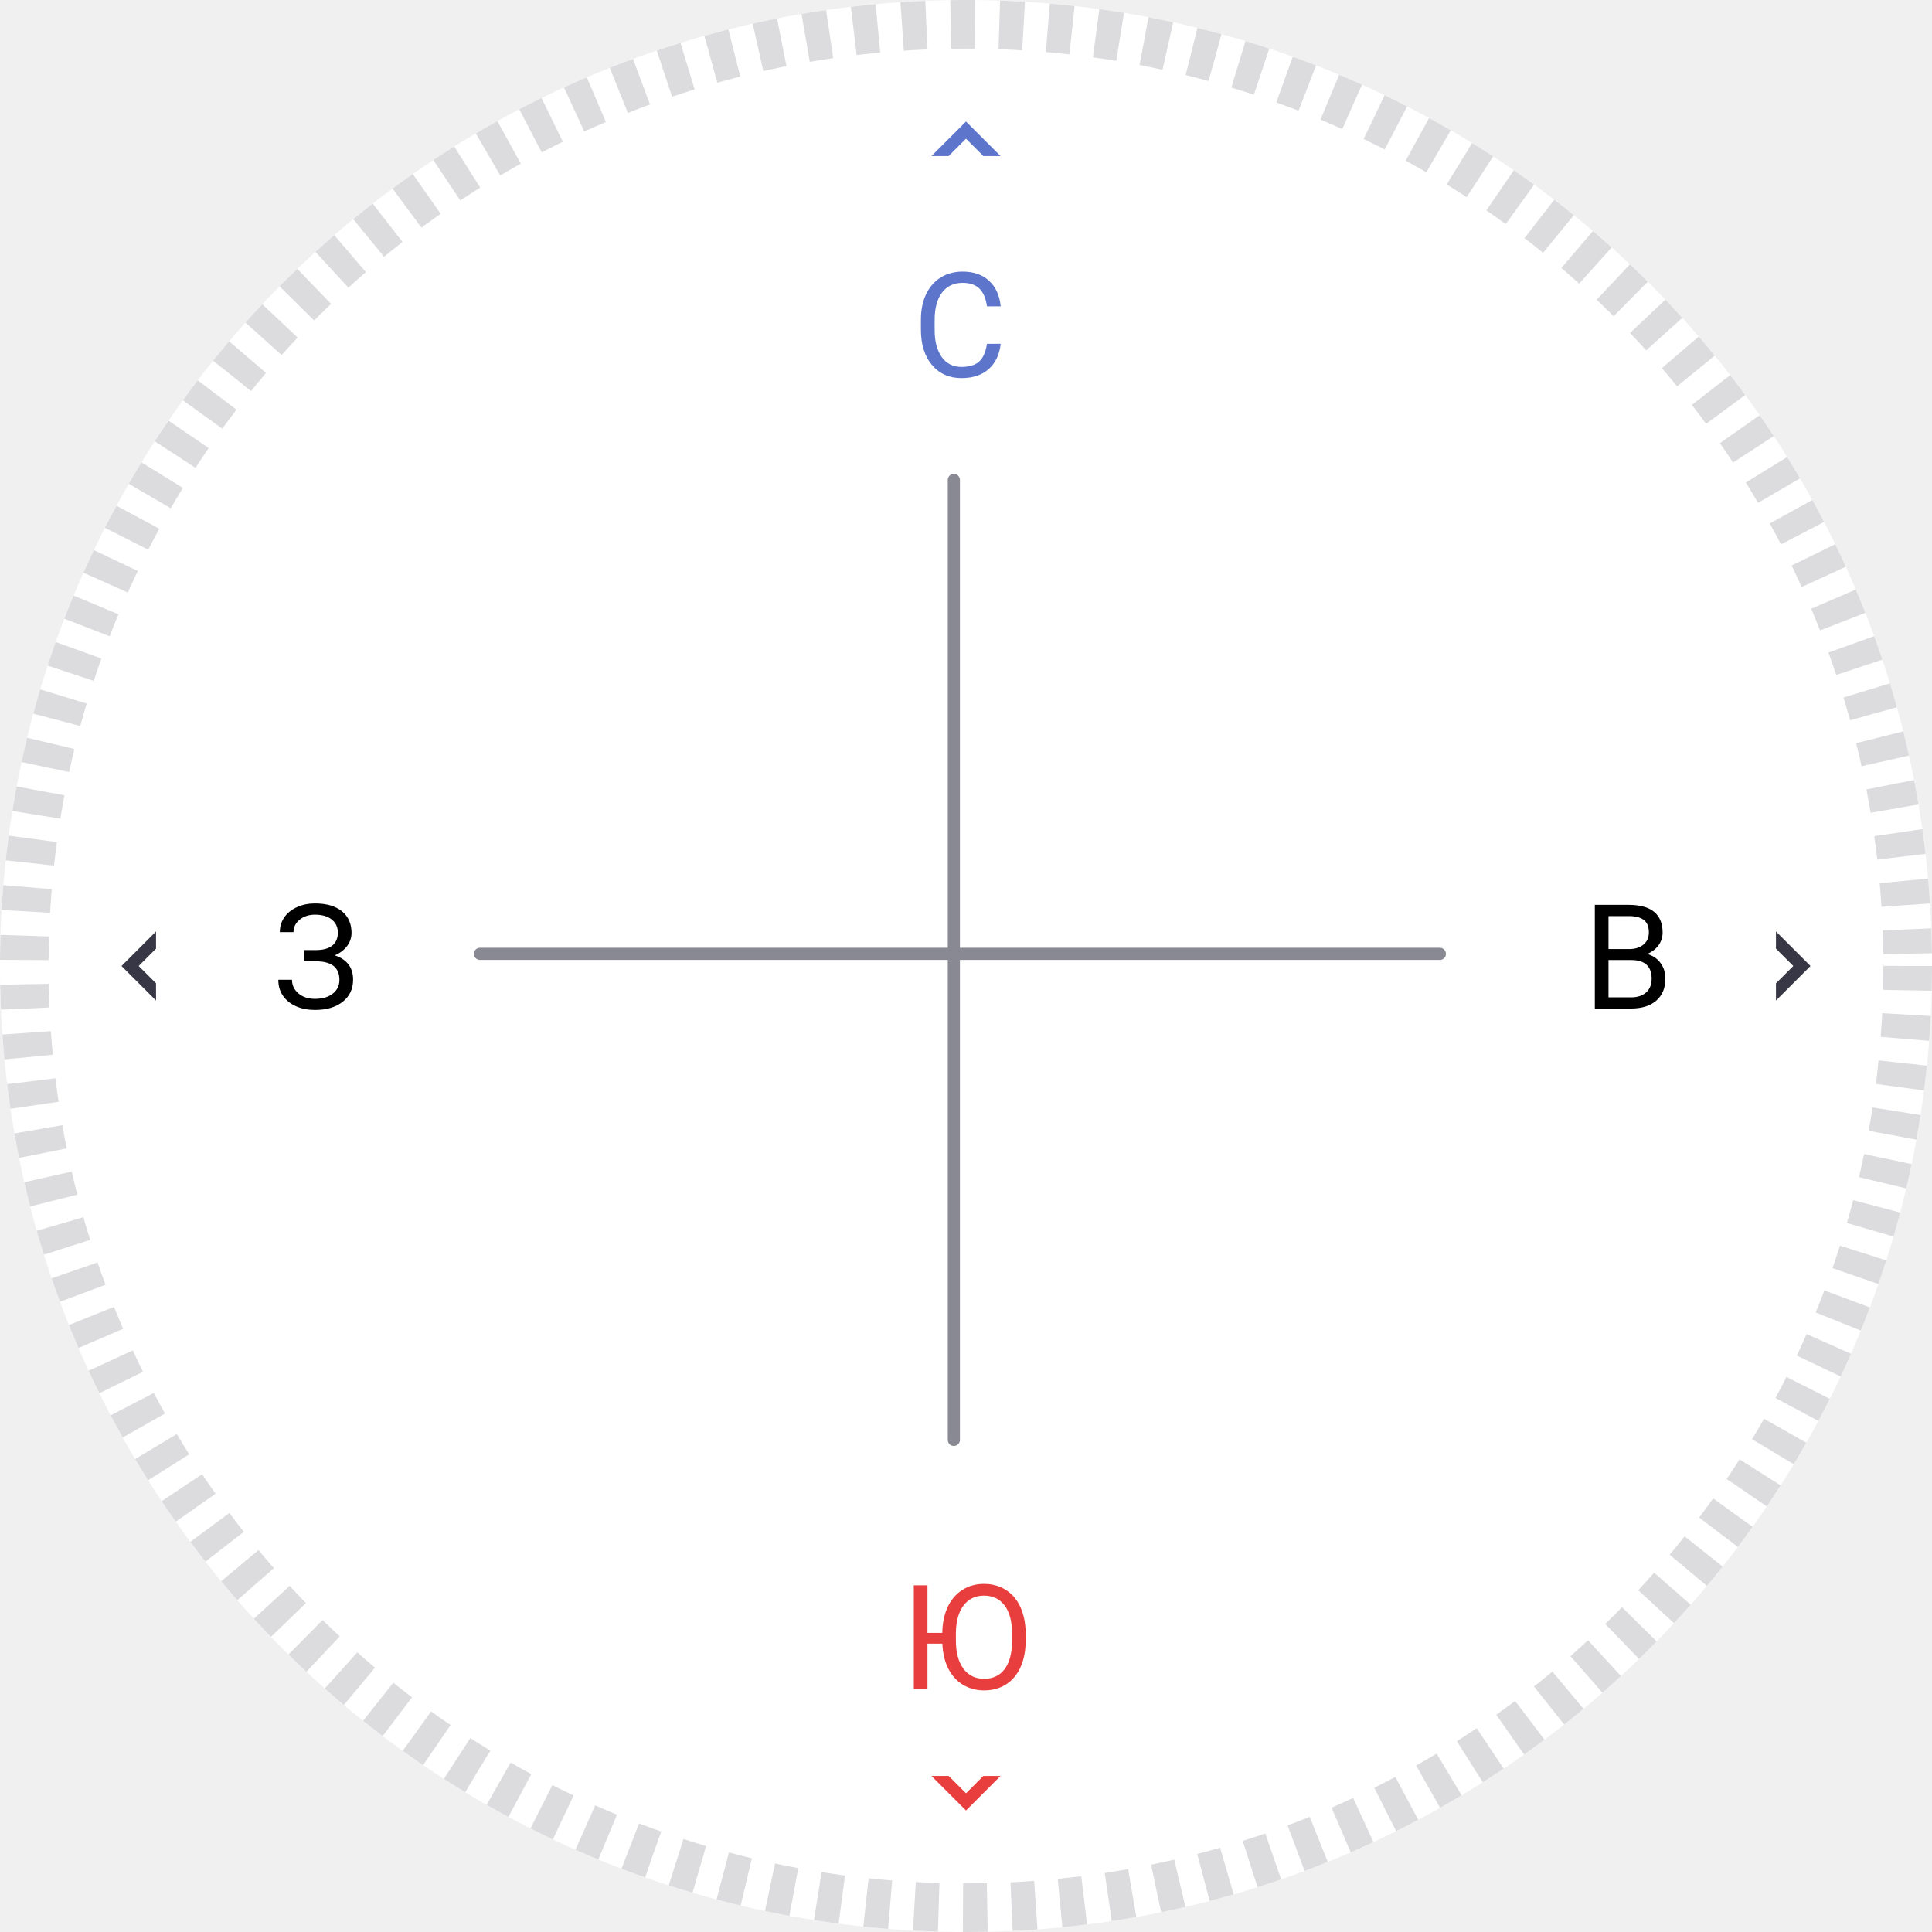
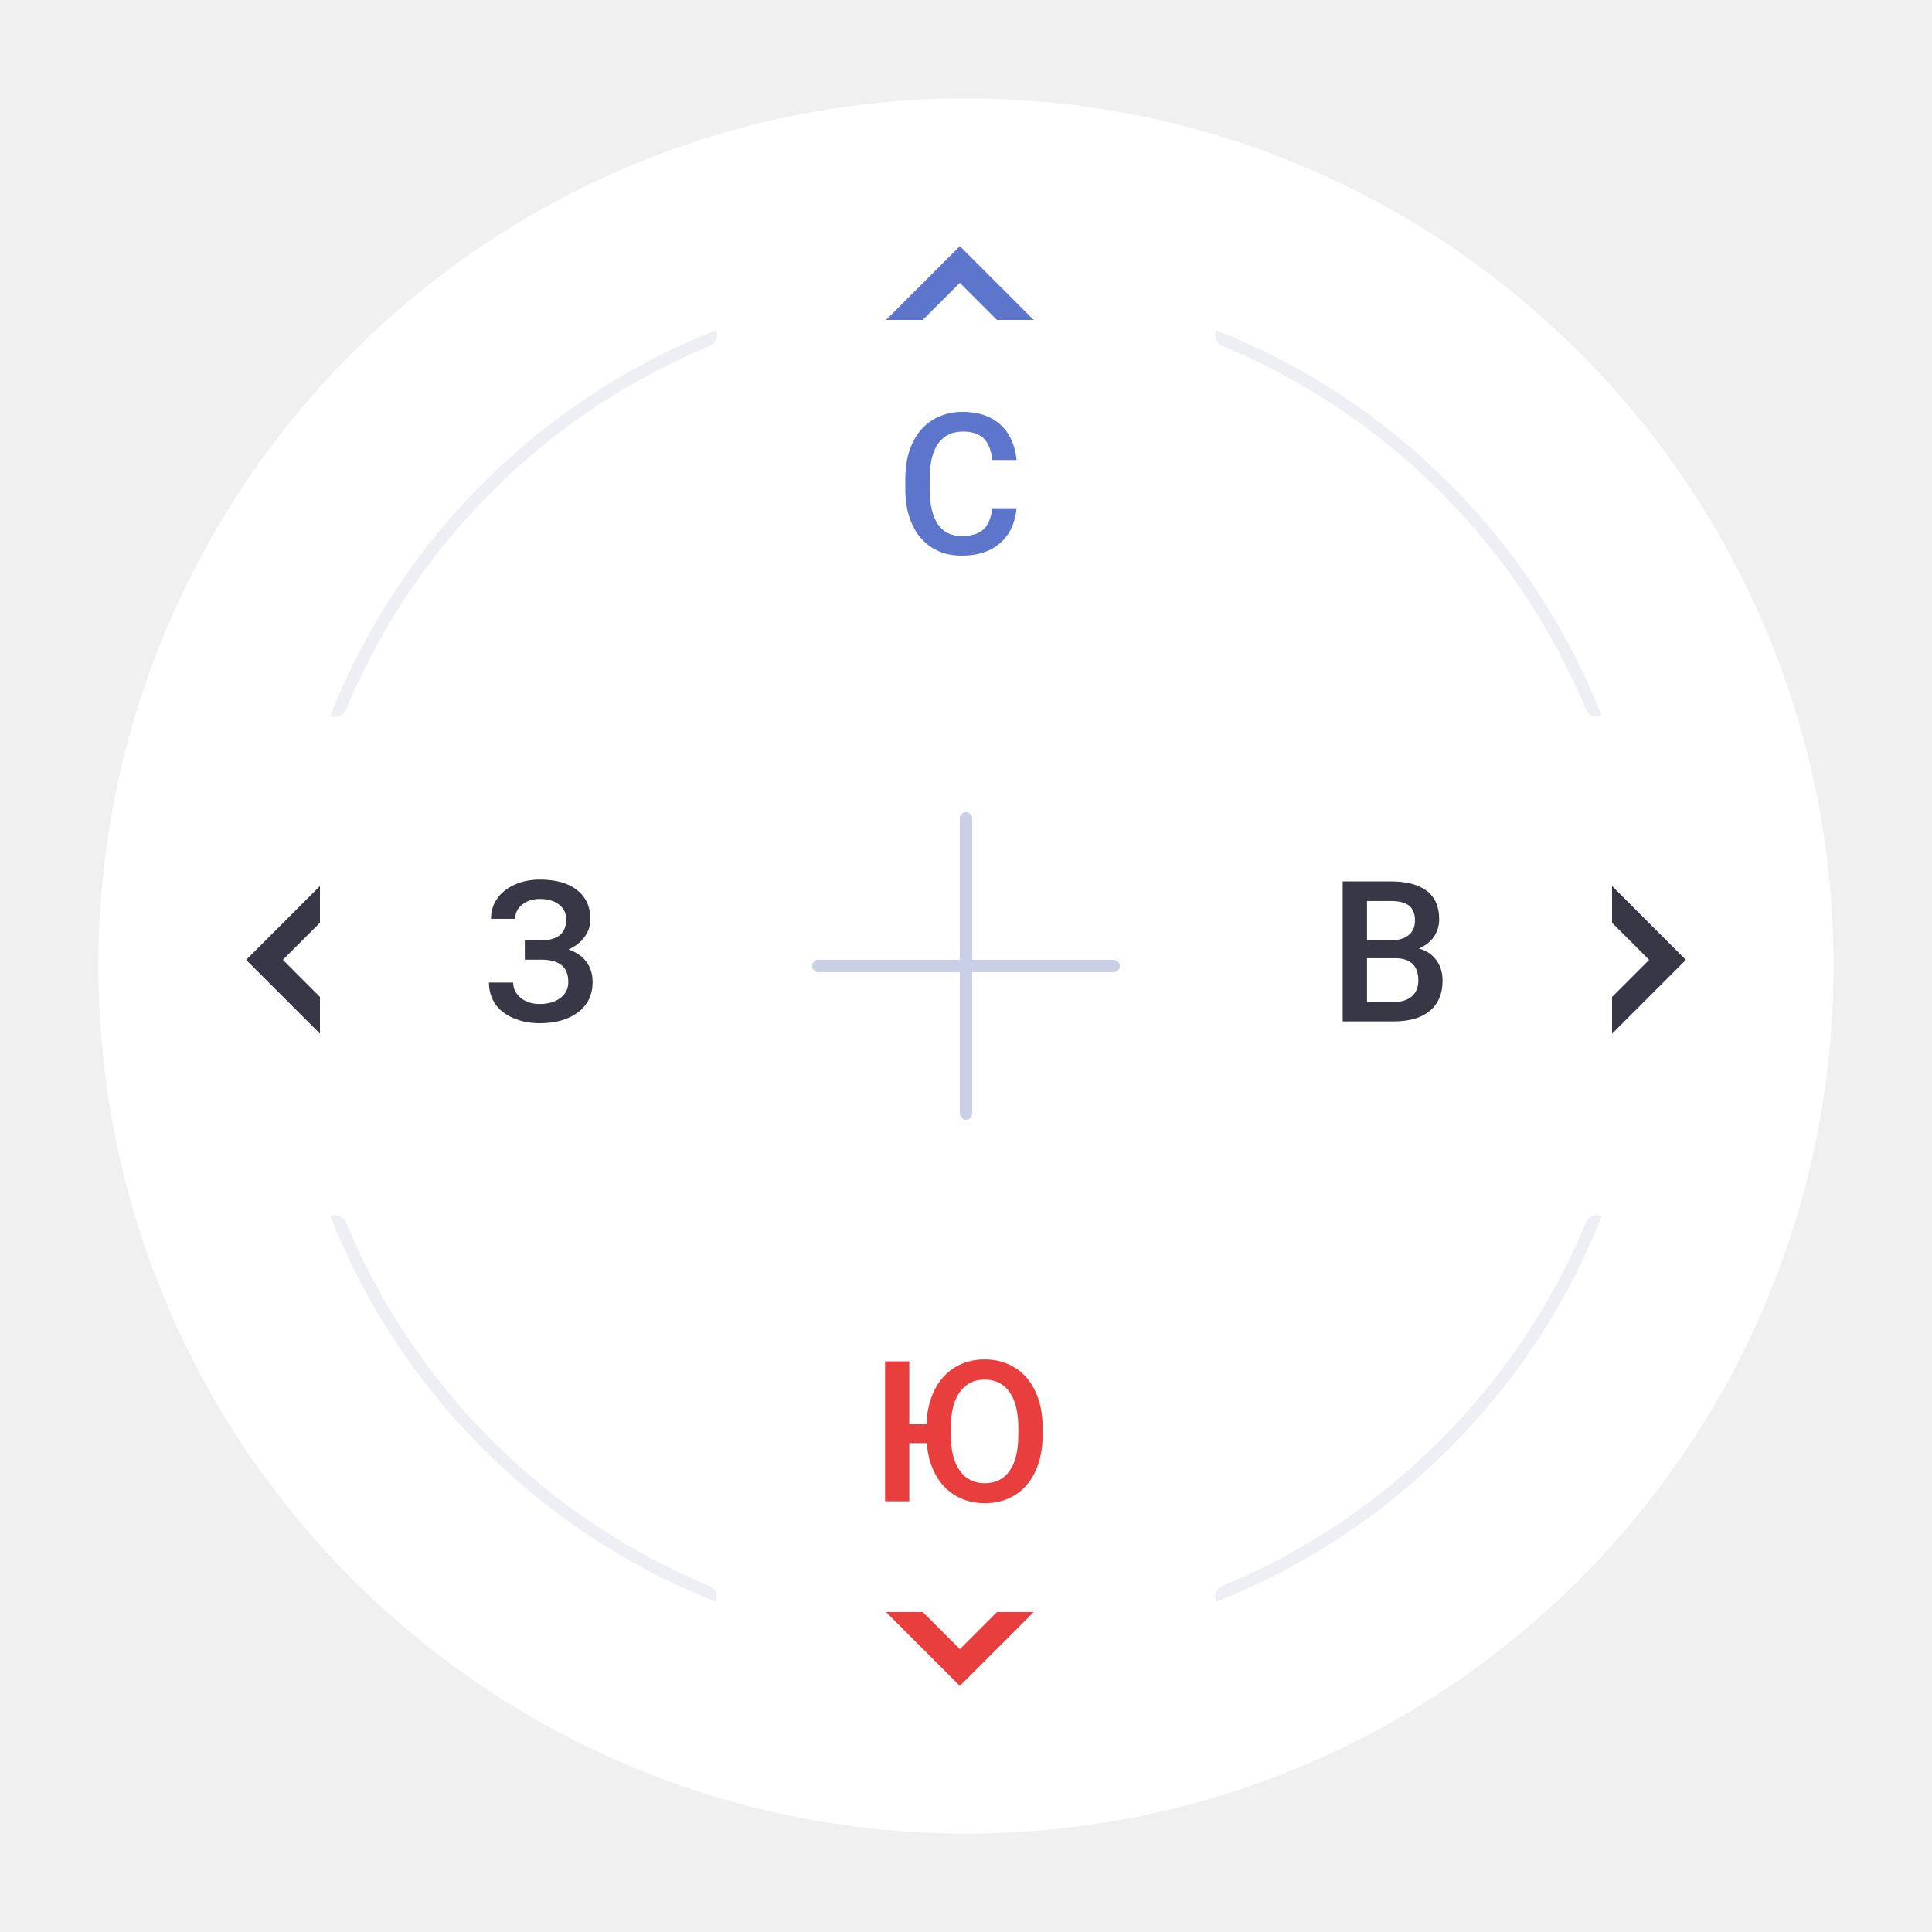
- <svg xmlns="http://www.w3.org/2000/svg" width="159" height="159" viewBox="0 0 159 159" fill="none">
-   <circle cx="79.5" cy="79.5" r="79.5" fill="white" />
-   <circle cx="79.5" cy="79.5" r="77.5" stroke="#DCDCDF" stroke-width="4" stroke-dasharray="2 2" />
-   <line x1="78.5" y1="39.5" x2="78.5" y2="118.5" stroke="#898993" stroke-linecap="round" stroke-linejoin="round" />
-   <line x1="118.5" y1="78.5" x2="39.5" y2="78.5" stroke="#898993" stroke-linecap="round" stroke-linejoin="round" />
-   <path d="M12.841 78.073V76.659L10 79.5L12.841 82.341V80.927L11.414 79.5L12.841 78.073Z" fill="#373745" />
-   <path d="M146.159 80.927V82.341L149 79.5L146.159 76.659V78.073L147.586 79.5L146.159 80.927Z" fill="#373745" />
-   <path d="M78.073 146.159H76.659L79.5 149L82.341 146.159H80.927L79.5 147.586L78.073 146.159Z" fill="#E93E3E" />
-   <path d="M78.073 12.841L79.5 11.414L80.927 12.841H82.341L79.5 10L76.659 12.841H78.073Z" fill="#5D76CB" />
-   <path d="M82.357 28.293C82.252 29.195 81.918 29.893 81.356 30.385C80.797 30.873 80.053 31.117 79.123 31.117C78.115 31.117 77.307 30.756 76.697 30.033C76.092 29.311 75.789 28.344 75.789 27.133V26.312C75.789 25.52 75.93 24.822 76.211 24.221C76.496 23.619 76.898 23.158 77.418 22.838C77.938 22.514 78.539 22.352 79.223 22.352C80.129 22.352 80.856 22.605 81.402 23.113C81.949 23.617 82.268 24.316 82.357 25.211H81.227C81.129 24.531 80.916 24.039 80.588 23.734C80.264 23.43 79.809 23.277 79.223 23.277C78.504 23.277 77.939 23.543 77.529 24.074C77.123 24.605 76.92 25.361 76.92 26.342V27.168C76.92 28.094 77.113 28.83 77.5 29.377C77.887 29.924 78.428 30.197 79.123 30.197C79.748 30.197 80.227 30.057 80.559 29.775C80.894 29.49 81.117 28.996 81.227 28.293H82.357Z" fill="#5D76CB" />
-   <path d="M84.41 135.01C84.41 135.846 84.269 136.576 83.988 137.201C83.707 137.822 83.309 138.297 82.793 138.625C82.277 138.953 81.676 139.117 80.988 139.117C80.34 139.117 79.758 138.961 79.242 138.648C78.731 138.336 78.328 137.889 78.035 137.307C77.746 136.725 77.586 136.045 77.555 135.268H76.33V139H75.205V130.469H76.33V134.383H77.549C77.561 133.578 77.707 132.873 77.988 132.268C78.269 131.658 78.67 131.188 79.189 130.855C79.709 130.52 80.305 130.352 80.977 130.352C81.66 130.352 82.262 130.518 82.781 130.85C83.305 131.178 83.707 131.656 83.988 132.285C84.269 132.91 84.41 133.639 84.41 134.471V135.01ZM83.291 134.459C83.291 133.447 83.088 132.672 82.682 132.133C82.275 131.59 81.707 131.318 80.977 131.318C80.266 131.318 79.705 131.59 79.295 132.133C78.889 132.672 78.68 133.422 78.668 134.383V135.01C78.668 135.99 78.873 136.762 79.283 137.324C79.697 137.883 80.266 138.162 80.988 138.162C81.715 138.162 82.277 137.898 82.676 137.371C83.074 136.84 83.279 136.08 83.291 135.092V134.459Z" fill="#E93E3E" />
-   <path d="M27.805 76.76C27.805 76.307 27.639 75.947 27.307 75.682C26.979 75.412 26.516 75.277 25.918 75.277C25.418 75.277 24.998 75.416 24.658 75.693C24.322 75.967 24.154 76.307 24.154 76.713H23.029C23.029 76.26 23.152 75.853 23.398 75.494C23.648 75.135 23.996 74.856 24.441 74.656C24.887 74.453 25.379 74.352 25.918 74.352C26.871 74.352 27.611 74.566 28.139 74.996C28.666 75.422 28.93 76.016 28.93 76.777C28.93 77.172 28.809 77.531 28.566 77.856C28.324 78.18 27.986 78.436 27.553 78.623C28.557 78.959 29.059 79.625 29.059 80.621C29.059 81.387 28.773 81.994 28.203 82.443C27.633 82.893 26.871 83.117 25.918 83.117C25.352 83.117 24.836 83.018 24.371 82.818C23.91 82.615 23.551 82.328 23.293 81.957C23.035 81.586 22.906 81.144 22.906 80.633H24.031C24.031 81.082 24.209 81.457 24.564 81.758C24.92 82.055 25.371 82.203 25.918 82.203C26.531 82.203 27.02 82.061 27.383 81.775C27.75 81.49 27.934 81.113 27.934 80.644C27.934 79.644 27.314 79.135 26.076 79.115H25.021V78.189H26.07C26.641 78.178 27.072 78.049 27.365 77.803C27.658 77.557 27.805 77.209 27.805 76.76Z" fill="black" />
-   <path d="M131.252 83V74.469H134.041C134.967 74.469 135.662 74.66 136.127 75.043C136.596 75.426 136.83 75.992 136.83 76.742C136.83 77.141 136.717 77.494 136.49 77.803C136.264 78.107 135.955 78.344 135.564 78.512C136.025 78.641 136.389 78.887 136.654 79.25C136.924 79.609 137.059 80.039 137.059 80.539C137.059 81.305 136.811 81.906 136.314 82.344C135.818 82.781 135.117 83 134.211 83H131.252ZM132.377 79.01V82.08H134.234C134.758 82.08 135.17 81.945 135.471 81.676C135.775 81.402 135.928 81.027 135.928 80.551C135.928 79.523 135.369 79.01 134.252 79.01H132.377ZM132.377 78.107H134.076C134.568 78.107 134.961 77.984 135.254 77.738C135.551 77.492 135.699 77.158 135.699 76.736C135.699 76.268 135.562 75.928 135.289 75.717C135.016 75.502 134.6 75.394 134.041 75.394H132.377V78.107Z" fill="black" />
+ <svg xmlns="http://www.w3.org/2000/svg" width="157" height="157" viewBox="0 0 157 157" fill="none">
+   <circle cx="78.5" cy="78.5" r="70.5" fill="white" />
+   <path fill-rule="evenodd" clip-rule="evenodd" d="M129.978 57.719C129.916 57.564 129.853 57.41 129.789 57.256C127.08 50.71 123.066 44.577 117.744 39.256C112.423 33.934 106.29 29.92 99.744 27.211C99.59 27.147 99.436 27.084 99.281 27.022C99.127 26.96 98.972 26.898 98.817 26.837C98.612 27.346 98.854 27.925 99.362 28.135C105.789 30.794 111.811 34.736 117.037 39.963C122.264 45.189 126.206 51.211 128.865 57.638C129.075 58.146 129.654 58.388 130.163 58.183C130.102 58.028 130.04 57.873 129.978 57.719ZM130.163 98.817C129.654 98.612 129.075 98.854 128.865 99.362C126.206 105.789 122.264 111.811 117.037 117.037C111.811 122.264 105.789 126.206 99.362 128.865C98.854 129.075 98.612 129.654 98.817 130.163C98.972 130.102 99.127 130.04 99.281 129.978C99.436 129.916 99.59 129.853 99.744 129.789C106.29 127.08 112.423 123.066 117.744 117.744C123.066 112.423 127.08 106.29 129.789 99.744C129.853 99.59 129.916 99.436 129.978 99.281C130.04 99.127 130.102 98.972 130.163 98.817ZM58.183 130.163C58.388 129.654 58.146 129.075 57.638 128.865C51.211 126.206 45.189 122.264 39.963 117.037C34.736 111.811 30.794 105.789 28.135 99.362C27.925 98.854 27.346 98.612 26.837 98.817C26.898 98.972 26.96 99.127 27.022 99.281C27.084 99.436 27.147 99.59 27.211 99.744C29.919 106.29 33.934 112.423 39.255 117.744C44.577 123.066 50.71 127.08 57.256 129.789C57.41 129.853 57.564 129.916 57.719 129.978C57.873 130.04 58.028 130.102 58.183 130.163ZM26.837 58.183C27.346 58.388 27.925 58.146 28.135 57.638C30.794 51.211 34.736 45.189 39.963 39.963C45.189 34.736 51.211 30.794 57.638 28.135C58.146 27.925 58.388 27.346 58.183 26.837C58.028 26.898 57.873 26.96 57.719 27.022C57.564 27.084 57.41 27.147 57.256 27.211C50.71 29.92 44.577 33.934 39.255 39.256C33.934 44.577 29.919 50.71 27.211 57.256C27.147 57.41 27.084 57.564 27.022 57.719C26.96 57.873 26.898 58.028 26.837 58.183Z" fill="#EEEFF5" />
+   <path d="M74.987 26L78 22.986L81.013 26H84L78 20L72 26H74.987Z" fill="#5D76CB" />
+   <path d="M131 74.987L134.013 78L131 81.013L131 84L137 78L131 72L131 74.987Z" fill="#373745" />
+   <path d="M74.987 131L78 134.013L81.013 131H84L78 137L72 131H74.987Z" fill="#E93E3E" />
+   <path d="M26 74.987L22.986 78L26 81.013L26 84L20 78L26 72L26 74.987Z" fill="#373745" />
+   <path d="M82.609 41.297C82.495 42.51 82.047 43.458 81.266 44.141C80.484 44.818 79.445 45.156 78.148 45.156C77.242 45.156 76.443 44.943 75.75 44.516C75.062 44.083 74.531 43.471 74.156 42.68C73.781 41.888 73.586 40.969 73.57 39.922V38.859C73.57 37.786 73.76 36.841 74.141 36.023C74.521 35.206 75.065 34.575 75.773 34.133C76.487 33.69 77.31 33.469 78.242 33.469C79.497 33.469 80.508 33.81 81.273 34.492C82.039 35.175 82.484 36.138 82.609 37.383H80.641C80.547 36.565 80.307 35.977 79.922 35.617C79.542 35.253 78.982 35.07 78.242 35.07C77.383 35.07 76.721 35.385 76.258 36.016C75.799 36.641 75.565 37.56 75.555 38.773V39.781C75.555 41.01 75.773 41.948 76.211 42.594C76.654 43.24 77.299 43.562 78.148 43.562C78.924 43.562 79.508 43.388 79.898 43.039C80.289 42.69 80.537 42.109 80.641 41.297H82.609Z" fill="#5D76CB" />
+   <path d="M84.727 116.609C84.727 117.724 84.534 118.703 84.148 119.547C83.763 120.385 83.211 121.031 82.492 121.484C81.779 121.932 80.956 122.156 80.023 122.156C79.154 122.156 78.375 121.958 77.688 121.562C77 121.167 76.451 120.599 76.039 119.859C75.628 119.12 75.385 118.258 75.312 117.273H73.891V122H71.922V110.625H73.891V115.742H75.289C75.32 114.695 75.537 113.771 75.938 112.969C76.338 112.161 76.891 111.544 77.594 111.117C78.302 110.685 79.107 110.469 80.008 110.469C80.935 110.469 81.755 110.693 82.469 111.141C83.188 111.583 83.742 112.224 84.133 113.062C84.523 113.896 84.721 114.867 84.727 115.977V116.609ZM82.75 116.016C82.75 114.755 82.51 113.789 82.031 113.117C81.557 112.445 80.883 112.109 80.008 112.109C79.154 112.109 78.484 112.445 78 113.117C77.521 113.784 77.276 114.729 77.266 115.953V116.609C77.266 117.859 77.508 118.826 77.992 119.508C78.482 120.19 79.159 120.531 80.023 120.531C80.898 120.531 81.57 120.198 82.039 119.531C82.513 118.865 82.75 117.891 82.75 116.609V116.016Z" fill="#E93E3E" />
+   <path d="M46.008 74.727C46.008 74.216 45.815 73.81 45.43 73.508C45.044 73.206 44.521 73.055 43.859 73.055C43.292 73.055 42.818 73.206 42.438 73.508C42.057 73.805 41.867 74.19 41.867 74.664H39.898C39.898 74.044 40.07 73.492 40.414 73.008C40.758 72.523 41.234 72.148 41.844 71.883C42.453 71.612 43.125 71.477 43.859 71.477C45.161 71.477 46.172 71.76 46.891 72.328C47.615 72.896 47.977 73.69 47.977 74.711C47.977 75.227 47.82 75.701 47.508 76.133C47.195 76.565 46.758 76.906 46.195 77.156C46.831 77.375 47.315 77.708 47.648 78.156C47.987 78.599 48.156 79.151 48.156 79.812C48.156 80.833 47.766 81.646 46.984 82.25C46.203 82.849 45.161 83.148 43.859 83.148C43.057 83.148 42.331 83.005 41.68 82.719C41.034 82.432 40.547 82.042 40.219 81.547C39.896 81.052 39.734 80.484 39.734 79.844H41.703C41.703 80.333 41.906 80.747 42.312 81.086C42.719 81.419 43.234 81.586 43.859 81.586C44.557 81.586 45.117 81.422 45.539 81.094C45.966 80.766 46.18 80.338 46.18 79.812C46.18 79.172 45.992 78.708 45.617 78.422C45.247 78.13 44.703 77.984 43.984 77.984H42.648V76.422H43.914C45.31 76.422 46.008 75.857 46.008 74.727Z" fill="#373745" />
+   <path d="M109.109 83V71.625H113.008C114.294 71.625 115.273 71.883 115.945 72.398C116.617 72.914 116.953 73.682 116.953 74.703C116.953 75.224 116.812 75.693 116.531 76.109C116.25 76.526 115.839 76.849 115.297 77.078C115.911 77.245 116.385 77.56 116.719 78.023C117.057 78.482 117.227 79.034 117.227 79.68C117.227 80.747 116.883 81.568 116.195 82.141C115.513 82.713 114.534 83 113.258 83H109.109ZM111.086 77.867V81.422H113.281C113.901 81.422 114.385 81.268 114.734 80.961C115.083 80.654 115.258 80.227 115.258 79.68C115.258 78.497 114.654 77.893 113.445 77.867H111.086ZM111.086 76.414H113.023C113.638 76.414 114.117 76.276 114.461 76C114.81 75.719 114.984 75.323 114.984 74.812C114.984 74.25 114.823 73.844 114.5 73.594C114.182 73.344 113.685 73.219 113.008 73.219H111.086V76.414Z" fill="#373745" />
+   <rect x="78" y="66" width="1" height="25" rx="0.5" fill="#CACFE7" />
+   <rect x="66" y="78" width="25" height="1" rx="0.5" fill="#CACFE7" />
</svg>
